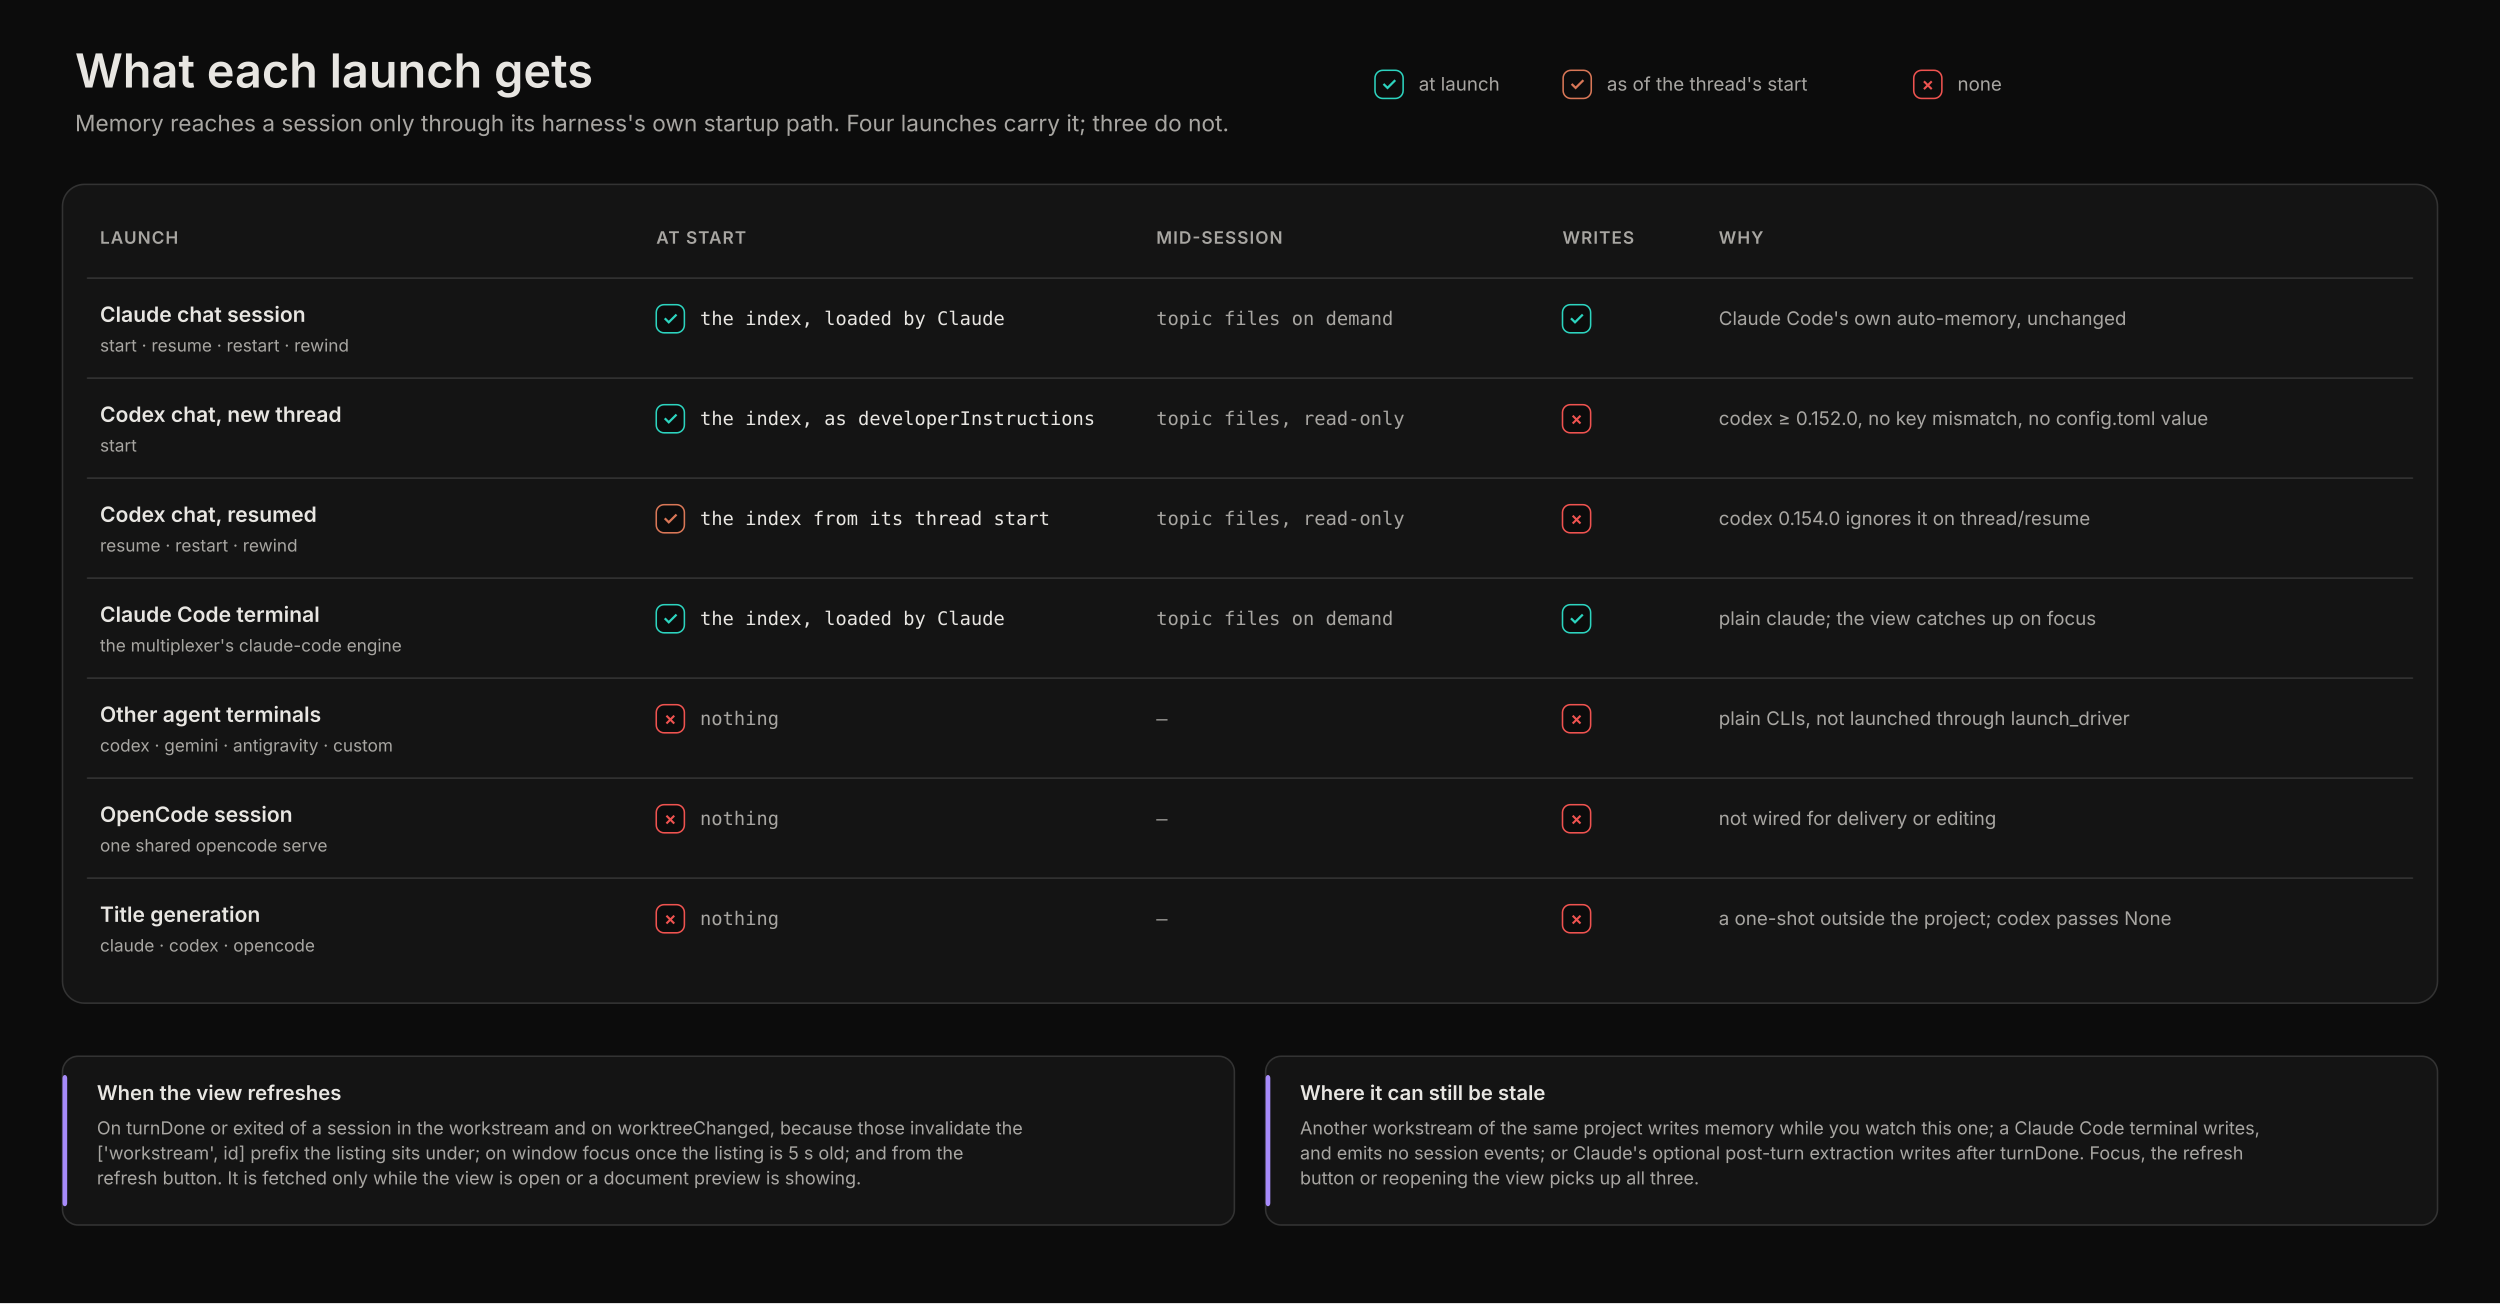
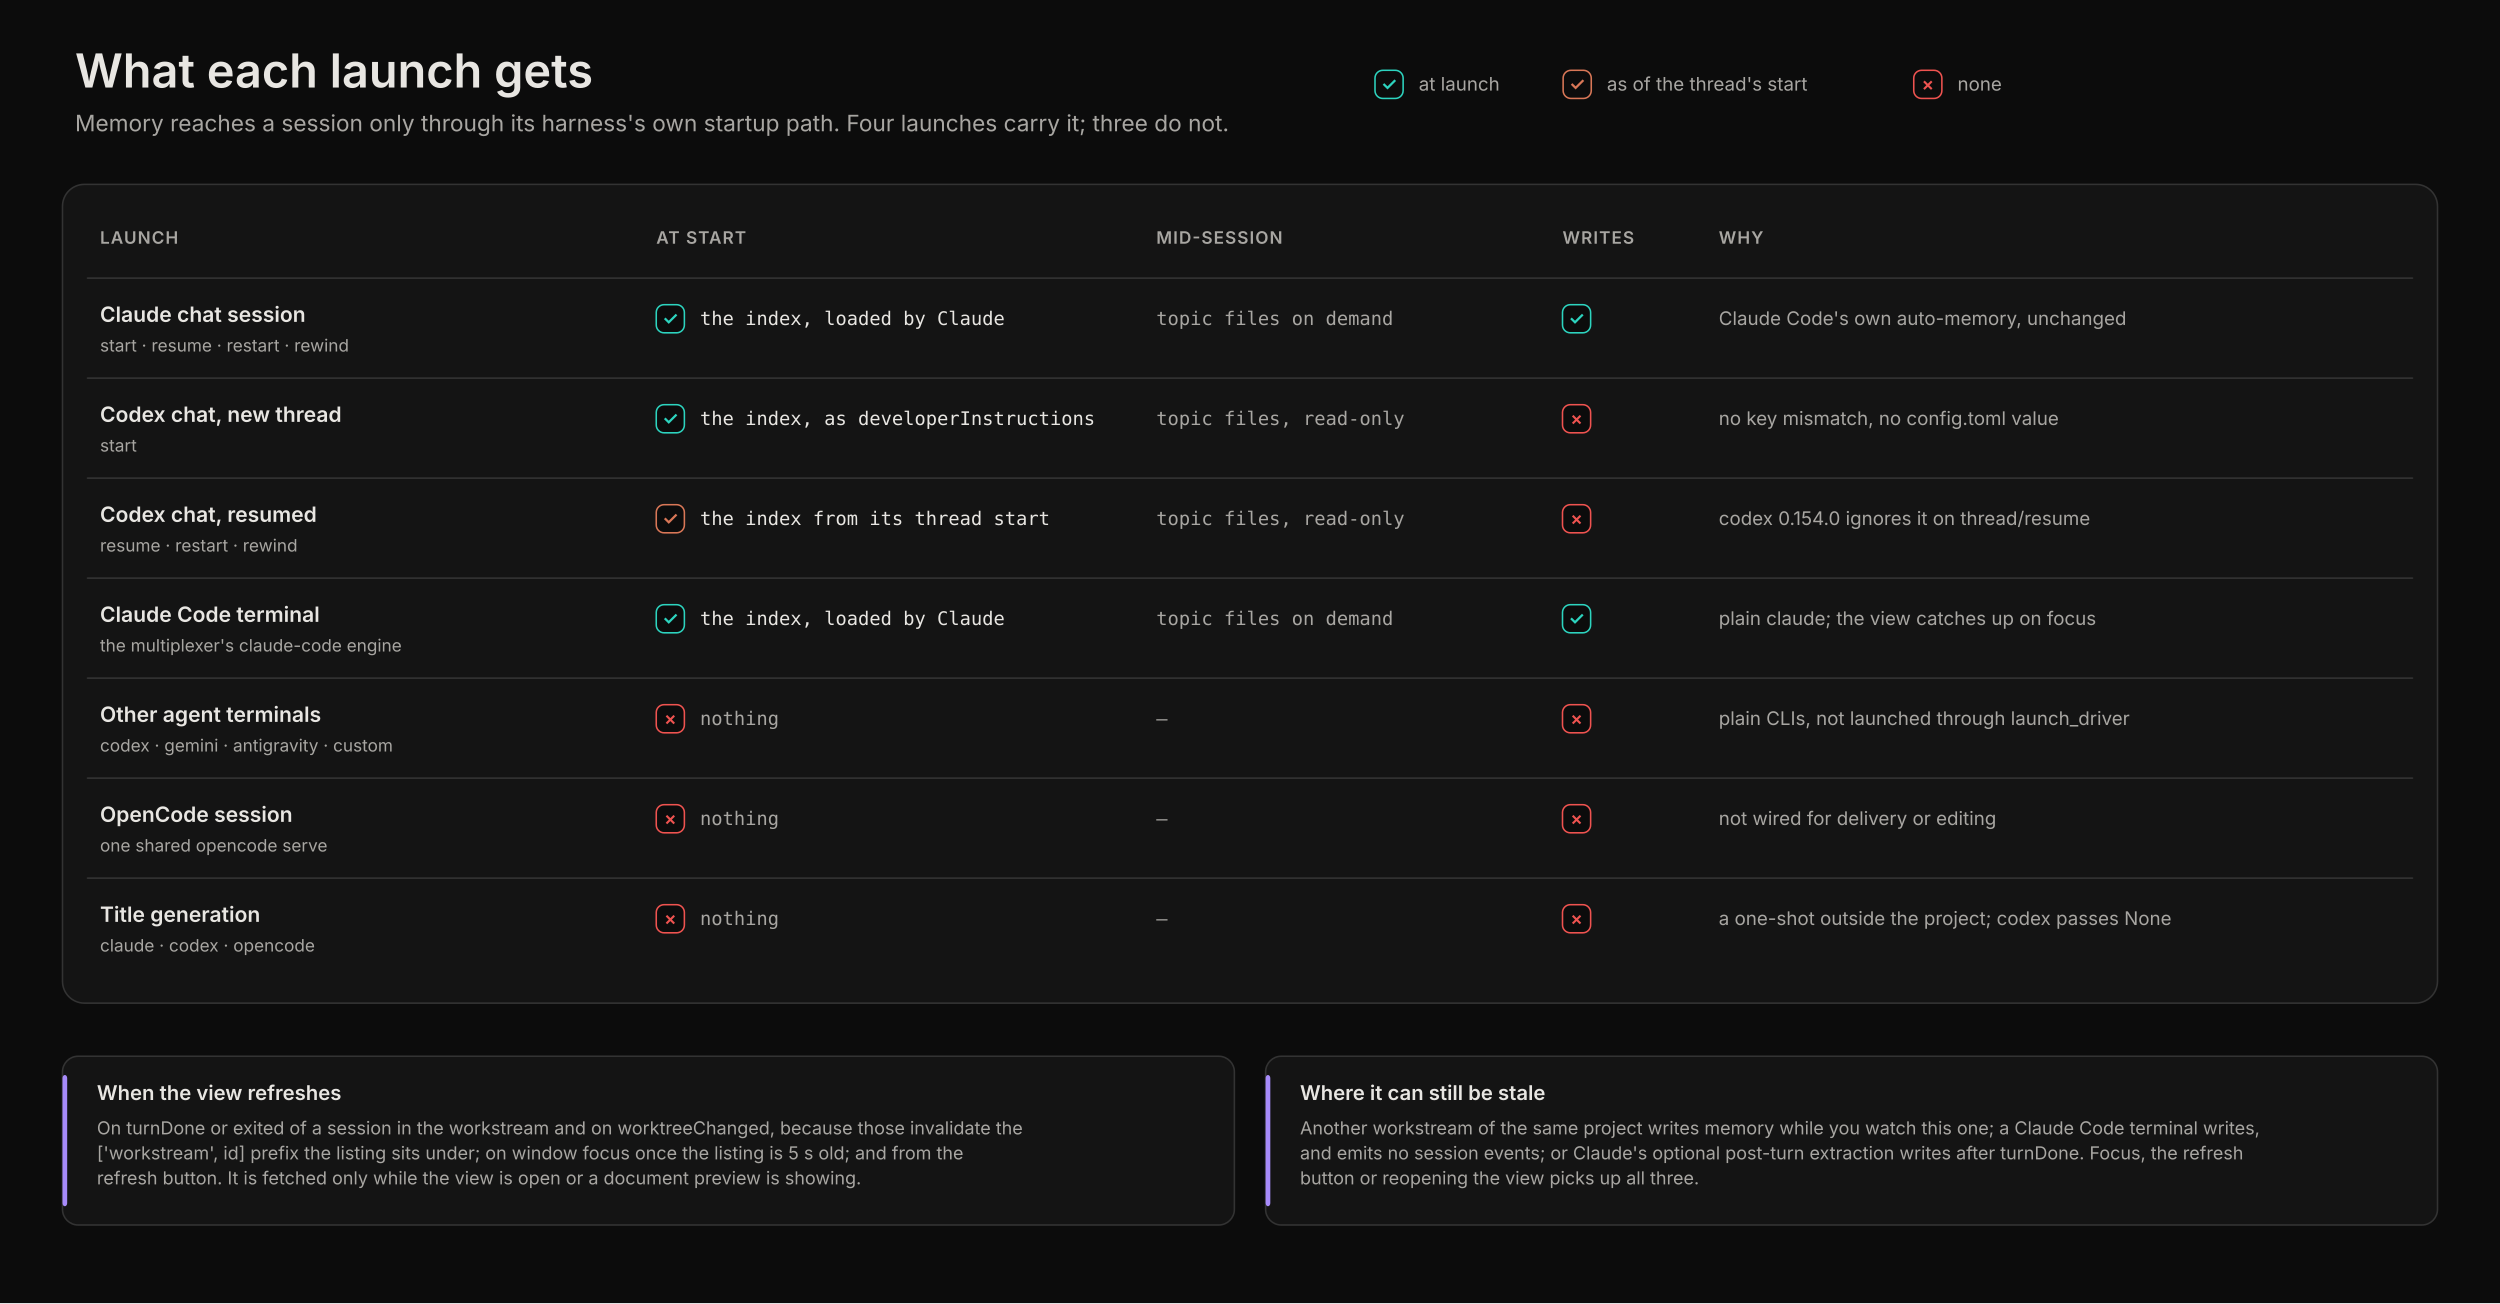
<svg xmlns="http://www.w3.org/2000/svg" viewBox="0 0 1600 834" width="1600" height="834" style="display:block">
  <rect x="0" y="0" width="1600" height="834" style="fill:#0c0c0c" />
  <defs>
    <marker id="ah-blue" viewBox="0 0 10 10" refX="9.2" refY="5" markerWidth="7" markerHeight="7" orient="auto-start-reverse">
      <path d="M 0 1.2 L 9.4 5 L 0 8.8 z" fill="#60a5fa" />
    </marker>
    <marker id="ah-accent" viewBox="0 0 10 10" refX="9.2" refY="5" markerWidth="7" markerHeight="7" orient="auto-start-reverse">
      <path d="M 0 1.2 L 9.4 5 L 0 8.8 z" fill="#d97757" />
    </marker>
    <marker id="ah-teal" viewBox="0 0 10 10" refX="9.2" refY="5" markerWidth="7" markerHeight="7" orient="auto-start-reverse">
      <path d="M 0 1.2 L 9.4 5 L 0 8.8 z" fill="#2dd4bf" />
    </marker>
    <marker id="ah-violet" viewBox="0 0 10 10" refX="9.2" refY="5" markerWidth="7" markerHeight="7" orient="auto-start-reverse">
      <path d="M 0 1.2 L 9.4 5 L 0 8.8 z" fill="#a78bfa" />
    </marker>
    <marker id="ah-bad" viewBox="0 0 10 10" refX="9.2" refY="5" markerWidth="7" markerHeight="7" orient="auto-start-reverse">
      <path d="M 0 1.2 L 9.4 5 L 0 8.8 z" fill="#ef5350" />
    </marker>
    <marker id="ah-dim" viewBox="0 0 10 10" refX="9.2" refY="5" markerWidth="7" markerHeight="7" orient="auto-start-reverse">
      <path d="M 0 1.2 L 9.4 5 L 0 8.8 z" fill="#a8a6a2" />
    </marker>
  </defs>
  <text x="48.0" y="56.0" text-anchor="start" style="font-family:'Inter','Inter Variable',system-ui,-apple-system,'Segoe UI',sans-serif;font-size:30px;font-weight:600;fill:#e8e6e2">What each launch gets</text>
  <text x="48.0" y="84.0" text-anchor="start" style="font-family:'Inter','Inter Variable',system-ui,-apple-system,'Segoe UI',sans-serif;font-size:14.5px;font-weight:400;fill:#a8a6a2">Memory reaches a session only through its harness's own startup path. Four launches carry it; three do not.</text>
  <rect x="880.0" y="45.0" width="18.0" height="18.0" rx="5" style="fill:#0c0c0c;stroke:#2dd4bf;stroke-width:1" />
  <text x="889.0" y="58.0" text-anchor="middle" style="font-family:'Inter','Inter Variable',system-ui,-apple-system,'Segoe UI',sans-serif;font-size:12px;font-weight:600;fill:#2dd4bf">✓</text>
  <text x="908.0" y="58.0" text-anchor="start" style="font-family:'Inter','Inter Variable',system-ui,-apple-system,'Segoe UI',sans-serif;font-size:12px;font-weight:400;fill:#a8a6a2">at launch</text>
  <rect x="1000.4" y="45.0" width="18.0" height="18.0" rx="5" style="fill:#0c0c0c;stroke:#d97757;stroke-width:1" />
  <text x="1009.4" y="58.0" text-anchor="middle" style="font-family:'Inter','Inter Variable',system-ui,-apple-system,'Segoe UI',sans-serif;font-size:12px;font-weight:600;fill:#d97757">✓</text>
  <text x="1028.4" y="58.0" text-anchor="start" style="font-family:'Inter','Inter Variable',system-ui,-apple-system,'Segoe UI',sans-serif;font-size:12px;font-weight:400;fill:#a8a6a2">as of the thread's start</text>
  <rect x="1224.8" y="45.0" width="18.0" height="18.0" rx="5" style="fill:#0c0c0c;stroke:#ef5350;stroke-width:1" />
  <text x="1233.8" y="58.0" text-anchor="middle" style="font-family:'Inter','Inter Variable',system-ui,-apple-system,'Segoe UI',sans-serif;font-size:12px;font-weight:600;fill:#ef5350">×</text>
  <text x="1252.8" y="58.0" text-anchor="start" style="font-family:'Inter','Inter Variable',system-ui,-apple-system,'Segoe UI',sans-serif;font-size:12px;font-weight:400;fill:#a8a6a2">none</text>
  <rect x="40.0" y="118.0" width="1520.0" height="524.0" rx="14" style="fill:#141414;stroke:#333333;stroke-width:1" />
  <text x="64.0" y="156.0" text-anchor="start" style="font-family:'Inter','Inter Variable',system-ui,-apple-system,'Segoe UI',sans-serif;font-size:11px;font-weight:600;fill:#a8a6a2" letter-spacing="0.06em">LAUNCH</text>
  <text x="420.0" y="156.0" text-anchor="start" style="font-family:'Inter','Inter Variable',system-ui,-apple-system,'Segoe UI',sans-serif;font-size:11px;font-weight:600;fill:#a8a6a2" letter-spacing="0.06em">AT START</text>
  <text x="740.0" y="156.0" text-anchor="start" style="font-family:'Inter','Inter Variable',system-ui,-apple-system,'Segoe UI',sans-serif;font-size:11px;font-weight:600;fill:#a8a6a2" letter-spacing="0.06em">MID-SESSION</text>
  <text x="1000.0" y="156.0" text-anchor="start" style="font-family:'Inter','Inter Variable',system-ui,-apple-system,'Segoe UI',sans-serif;font-size:11px;font-weight:600;fill:#a8a6a2" letter-spacing="0.06em">WRITES</text>
  <text x="1100.0" y="156.0" text-anchor="start" style="font-family:'Inter','Inter Variable',system-ui,-apple-system,'Segoe UI',sans-serif;font-size:11px;font-weight:600;fill:#a8a6a2" letter-spacing="0.06em">WHY</text>
  <line x1="56.0" y1="178.0" x2="1544.0" y2="178.0" style="stroke:#333333;stroke-width:1;stroke-linecap:round" />
  <text x="64.0" y="206.0" text-anchor="start" style="font-family:'Inter','Inter Variable',system-ui,-apple-system,'Segoe UI',sans-serif;font-size:13.5px;font-weight:600;fill:#e8e6e2">Claude chat session</text>
  <text x="64.0" y="225.0" text-anchor="start" style="font-family:'Inter','Inter Variable',system-ui,-apple-system,'Segoe UI',sans-serif;font-size:11px;font-weight:400;fill:#a8a6a2">start · resume · restart · rewind</text>
  <rect x="420.0" y="195.0" width="18.0" height="18.0" rx="5" style="fill:#0c0c0c;stroke:#2dd4bf;stroke-width:1" />
  <text x="429.0" y="208.0" text-anchor="middle" style="font-family:'Inter','Inter Variable',system-ui,-apple-system,'Segoe UI',sans-serif;font-size:12px;font-weight:600;fill:#2dd4bf">✓</text>
  <text x="448.0" y="208.0" text-anchor="start" style="font-family:'JetBrains Mono','JetBrains Mono Variable',ui-monospace,SFMono-Regular,Menlo,monospace;font-size:12px;font-weight:400;fill:#e8e6e2">the index, loaded by Claude</text>
  <text x="740.0" y="208.0" text-anchor="start" style="font-family:'JetBrains Mono','JetBrains Mono Variable',ui-monospace,SFMono-Regular,Menlo,monospace;font-size:12px;font-weight:400;fill:#a8a6a2">topic files on demand</text>
  <rect x="1000.0" y="195.0" width="18.0" height="18.0" rx="5" style="fill:#0c0c0c;stroke:#2dd4bf;stroke-width:1" />
  <text x="1009.0" y="208.0" text-anchor="middle" style="font-family:'Inter','Inter Variable',system-ui,-apple-system,'Segoe UI',sans-serif;font-size:12px;font-weight:600;fill:#2dd4bf">✓</text>
  <text x="1100.0" y="208.0" text-anchor="start" style="font-family:'Inter','Inter Variable',system-ui,-apple-system,'Segoe UI',sans-serif;font-size:12px;font-weight:400;fill:#a8a6a2">Claude Code's own auto-memory, unchanged</text>
  <line x1="56.0" y1="242.0" x2="1544.0" y2="242.0" style="stroke:#333333;stroke-width:1;stroke-linecap:round" />
  <text x="64.0" y="270.0" text-anchor="start" style="font-family:'Inter','Inter Variable',system-ui,-apple-system,'Segoe UI',sans-serif;font-size:13.5px;font-weight:600;fill:#e8e6e2">Codex chat, new thread</text>
  <text x="64.0" y="289.0" text-anchor="start" style="font-family:'Inter','Inter Variable',system-ui,-apple-system,'Segoe UI',sans-serif;font-size:11px;font-weight:400;fill:#a8a6a2">start</text>
  <rect x="420.0" y="259.0" width="18.0" height="18.0" rx="5" style="fill:#0c0c0c;stroke:#2dd4bf;stroke-width:1" />
  <text x="429.0" y="272.0" text-anchor="middle" style="font-family:'Inter','Inter Variable',system-ui,-apple-system,'Segoe UI',sans-serif;font-size:12px;font-weight:600;fill:#2dd4bf">✓</text>
  <text x="448.0" y="272.0" text-anchor="start" style="font-family:'JetBrains Mono','JetBrains Mono Variable',ui-monospace,SFMono-Regular,Menlo,monospace;font-size:12px;font-weight:400;fill:#e8e6e2">the index, as developerInstructions</text>
  <text x="740.0" y="272.0" text-anchor="start" style="font-family:'JetBrains Mono','JetBrains Mono Variable',ui-monospace,SFMono-Regular,Menlo,monospace;font-size:12px;font-weight:400;fill:#a8a6a2">topic files, read-only</text>
  <rect x="1000.0" y="259.0" width="18.0" height="18.0" rx="5" style="fill:#0c0c0c;stroke:#ef5350;stroke-width:1" />
  <text x="1009.0" y="272.0" text-anchor="middle" style="font-family:'Inter','Inter Variable',system-ui,-apple-system,'Segoe UI',sans-serif;font-size:12px;font-weight:600;fill:#ef5350">×</text>
-   <text x="1100.0" y="272.0" text-anchor="start" style="font-family:'Inter','Inter Variable',system-ui,-apple-system,'Segoe UI',sans-serif;font-size:12px;font-weight:400;fill:#a8a6a2">codex ≥ 0.152.0, no key mismatch, no config.toml value</text>
+   <text x="1100.0" y="272.0" text-anchor="start" style="font-family:'Inter','Inter Variable',system-ui,-apple-system,'Segoe UI',sans-serif;font-size:12px;font-weight:400;fill:#a8a6a2">no key mismatch, no config.toml value</text>
  <line x1="56.0" y1="306.0" x2="1544.0" y2="306.0" style="stroke:#333333;stroke-width:1;stroke-linecap:round" />
  <text x="64.0" y="334.0" text-anchor="start" style="font-family:'Inter','Inter Variable',system-ui,-apple-system,'Segoe UI',sans-serif;font-size:13.5px;font-weight:600;fill:#e8e6e2">Codex chat, resumed</text>
  <text x="64.0" y="353.0" text-anchor="start" style="font-family:'Inter','Inter Variable',system-ui,-apple-system,'Segoe UI',sans-serif;font-size:11px;font-weight:400;fill:#a8a6a2">resume · restart · rewind</text>
  <rect x="420.0" y="323.0" width="18.0" height="18.0" rx="5" style="fill:#0c0c0c;stroke:#d97757;stroke-width:1" />
  <text x="429.0" y="336.0" text-anchor="middle" style="font-family:'Inter','Inter Variable',system-ui,-apple-system,'Segoe UI',sans-serif;font-size:12px;font-weight:600;fill:#d97757">✓</text>
  <text x="448.0" y="336.0" text-anchor="start" style="font-family:'JetBrains Mono','JetBrains Mono Variable',ui-monospace,SFMono-Regular,Menlo,monospace;font-size:12px;font-weight:400;fill:#e8e6e2">the index from its thread start</text>
  <text x="740.0" y="336.0" text-anchor="start" style="font-family:'JetBrains Mono','JetBrains Mono Variable',ui-monospace,SFMono-Regular,Menlo,monospace;font-size:12px;font-weight:400;fill:#a8a6a2">topic files, read-only</text>
  <rect x="1000.0" y="323.0" width="18.0" height="18.0" rx="5" style="fill:#0c0c0c;stroke:#ef5350;stroke-width:1" />
  <text x="1009.0" y="336.0" text-anchor="middle" style="font-family:'Inter','Inter Variable',system-ui,-apple-system,'Segoe UI',sans-serif;font-size:12px;font-weight:600;fill:#ef5350">×</text>
  <text x="1100.0" y="336.0" text-anchor="start" style="font-family:'Inter','Inter Variable',system-ui,-apple-system,'Segoe UI',sans-serif;font-size:12px;font-weight:400;fill:#a8a6a2">codex 0.154.0 ignores it on thread/resume</text>
  <line x1="56.0" y1="370.0" x2="1544.0" y2="370.0" style="stroke:#333333;stroke-width:1;stroke-linecap:round" />
  <text x="64.0" y="398.0" text-anchor="start" style="font-family:'Inter','Inter Variable',system-ui,-apple-system,'Segoe UI',sans-serif;font-size:13.5px;font-weight:600;fill:#e8e6e2">Claude Code terminal</text>
  <text x="64.0" y="417.0" text-anchor="start" style="font-family:'Inter','Inter Variable',system-ui,-apple-system,'Segoe UI',sans-serif;font-size:11px;font-weight:400;fill:#a8a6a2">the multiplexer's claude-code engine</text>
  <rect x="420.0" y="387.0" width="18.0" height="18.0" rx="5" style="fill:#0c0c0c;stroke:#2dd4bf;stroke-width:1" />
  <text x="429.0" y="400.0" text-anchor="middle" style="font-family:'Inter','Inter Variable',system-ui,-apple-system,'Segoe UI',sans-serif;font-size:12px;font-weight:600;fill:#2dd4bf">✓</text>
  <text x="448.0" y="400.0" text-anchor="start" style="font-family:'JetBrains Mono','JetBrains Mono Variable',ui-monospace,SFMono-Regular,Menlo,monospace;font-size:12px;font-weight:400;fill:#e8e6e2">the index, loaded by Claude</text>
  <text x="740.0" y="400.0" text-anchor="start" style="font-family:'JetBrains Mono','JetBrains Mono Variable',ui-monospace,SFMono-Regular,Menlo,monospace;font-size:12px;font-weight:400;fill:#a8a6a2">topic files on demand</text>
  <rect x="1000.0" y="387.0" width="18.0" height="18.0" rx="5" style="fill:#0c0c0c;stroke:#2dd4bf;stroke-width:1" />
  <text x="1009.0" y="400.0" text-anchor="middle" style="font-family:'Inter','Inter Variable',system-ui,-apple-system,'Segoe UI',sans-serif;font-size:12px;font-weight:600;fill:#2dd4bf">✓</text>
  <text x="1100.0" y="400.0" text-anchor="start" style="font-family:'Inter','Inter Variable',system-ui,-apple-system,'Segoe UI',sans-serif;font-size:12px;font-weight:400;fill:#a8a6a2">plain claude; the view catches up on focus</text>
  <line x1="56.0" y1="434.0" x2="1544.0" y2="434.0" style="stroke:#333333;stroke-width:1;stroke-linecap:round" />
  <text x="64.0" y="462.0" text-anchor="start" style="font-family:'Inter','Inter Variable',system-ui,-apple-system,'Segoe UI',sans-serif;font-size:13.5px;font-weight:600;fill:#e8e6e2">Other agent terminals</text>
  <text x="64.0" y="481.0" text-anchor="start" style="font-family:'Inter','Inter Variable',system-ui,-apple-system,'Segoe UI',sans-serif;font-size:11px;font-weight:400;fill:#a8a6a2">codex · gemini · antigravity · custom</text>
  <rect x="420.0" y="451.0" width="18.0" height="18.0" rx="5" style="fill:#0c0c0c;stroke:#ef5350;stroke-width:1" />
  <text x="429.0" y="464.0" text-anchor="middle" style="font-family:'Inter','Inter Variable',system-ui,-apple-system,'Segoe UI',sans-serif;font-size:12px;font-weight:600;fill:#ef5350">×</text>
  <text x="448.0" y="464.0" text-anchor="start" style="font-family:'JetBrains Mono','JetBrains Mono Variable',ui-monospace,SFMono-Regular,Menlo,monospace;font-size:12px;font-weight:400;fill:#a8a6a2">nothing</text>
  <text x="740.0" y="464.0" text-anchor="start" style="font-family:'JetBrains Mono','JetBrains Mono Variable',ui-monospace,SFMono-Regular,Menlo,monospace;font-size:12px;font-weight:400;fill:#a8a6a2">—</text>
  <rect x="1000.0" y="451.0" width="18.0" height="18.0" rx="5" style="fill:#0c0c0c;stroke:#ef5350;stroke-width:1" />
  <text x="1009.0" y="464.0" text-anchor="middle" style="font-family:'Inter','Inter Variable',system-ui,-apple-system,'Segoe UI',sans-serif;font-size:12px;font-weight:600;fill:#ef5350">×</text>
  <text x="1100.0" y="464.0" text-anchor="start" style="font-family:'Inter','Inter Variable',system-ui,-apple-system,'Segoe UI',sans-serif;font-size:12px;font-weight:400;fill:#a8a6a2">plain CLIs, not launched through launch_driver</text>
  <line x1="56.0" y1="498.0" x2="1544.0" y2="498.0" style="stroke:#333333;stroke-width:1;stroke-linecap:round" />
  <text x="64.0" y="526.0" text-anchor="start" style="font-family:'Inter','Inter Variable',system-ui,-apple-system,'Segoe UI',sans-serif;font-size:13.5px;font-weight:600;fill:#e8e6e2">OpenCode session</text>
  <text x="64.0" y="545.0" text-anchor="start" style="font-family:'Inter','Inter Variable',system-ui,-apple-system,'Segoe UI',sans-serif;font-size:11px;font-weight:400;fill:#a8a6a2">one shared opencode serve</text>
  <rect x="420.0" y="515.0" width="18.0" height="18.0" rx="5" style="fill:#0c0c0c;stroke:#ef5350;stroke-width:1" />
  <text x="429.0" y="528.0" text-anchor="middle" style="font-family:'Inter','Inter Variable',system-ui,-apple-system,'Segoe UI',sans-serif;font-size:12px;font-weight:600;fill:#ef5350">×</text>
  <text x="448.0" y="528.0" text-anchor="start" style="font-family:'JetBrains Mono','JetBrains Mono Variable',ui-monospace,SFMono-Regular,Menlo,monospace;font-size:12px;font-weight:400;fill:#a8a6a2">nothing</text>
  <text x="740.0" y="528.0" text-anchor="start" style="font-family:'JetBrains Mono','JetBrains Mono Variable',ui-monospace,SFMono-Regular,Menlo,monospace;font-size:12px;font-weight:400;fill:#a8a6a2">—</text>
  <rect x="1000.0" y="515.0" width="18.0" height="18.0" rx="5" style="fill:#0c0c0c;stroke:#ef5350;stroke-width:1" />
  <text x="1009.0" y="528.0" text-anchor="middle" style="font-family:'Inter','Inter Variable',system-ui,-apple-system,'Segoe UI',sans-serif;font-size:12px;font-weight:600;fill:#ef5350">×</text>
  <text x="1100.0" y="528.0" text-anchor="start" style="font-family:'Inter','Inter Variable',system-ui,-apple-system,'Segoe UI',sans-serif;font-size:12px;font-weight:400;fill:#a8a6a2">not wired for delivery or editing</text>
  <line x1="56.0" y1="562.0" x2="1544.0" y2="562.0" style="stroke:#333333;stroke-width:1;stroke-linecap:round" />
  <text x="64.0" y="590.0" text-anchor="start" style="font-family:'Inter','Inter Variable',system-ui,-apple-system,'Segoe UI',sans-serif;font-size:13.5px;font-weight:600;fill:#e8e6e2">Title generation</text>
  <text x="64.0" y="609.0" text-anchor="start" style="font-family:'Inter','Inter Variable',system-ui,-apple-system,'Segoe UI',sans-serif;font-size:11px;font-weight:400;fill:#a8a6a2">claude · codex · opencode</text>
  <rect x="420.0" y="579.0" width="18.0" height="18.0" rx="5" style="fill:#0c0c0c;stroke:#ef5350;stroke-width:1" />
  <text x="429.0" y="592.0" text-anchor="middle" style="font-family:'Inter','Inter Variable',system-ui,-apple-system,'Segoe UI',sans-serif;font-size:12px;font-weight:600;fill:#ef5350">×</text>
  <text x="448.0" y="592.0" text-anchor="start" style="font-family:'JetBrains Mono','JetBrains Mono Variable',ui-monospace,SFMono-Regular,Menlo,monospace;font-size:12px;font-weight:400;fill:#a8a6a2">nothing</text>
  <text x="740.0" y="592.0" text-anchor="start" style="font-family:'JetBrains Mono','JetBrains Mono Variable',ui-monospace,SFMono-Regular,Menlo,monospace;font-size:12px;font-weight:400;fill:#a8a6a2">—</text>
  <rect x="1000.0" y="579.0" width="18.0" height="18.0" rx="5" style="fill:#0c0c0c;stroke:#ef5350;stroke-width:1" />
  <text x="1009.0" y="592.0" text-anchor="middle" style="font-family:'Inter','Inter Variable',system-ui,-apple-system,'Segoe UI',sans-serif;font-size:12px;font-weight:600;fill:#ef5350">×</text>
  <text x="1100.0" y="592.0" text-anchor="start" style="font-family:'Inter','Inter Variable',system-ui,-apple-system,'Segoe UI',sans-serif;font-size:12px;font-weight:400;fill:#a8a6a2">a one-shot outside the project; codex passes None</text>
  <rect x="40.0" y="676.0" width="750.0" height="108.0" rx="10" style="fill:#141414;stroke:#333333;stroke-width:1" />
  <rect x="40.0" y="688.0" width="3.0" height="84.0" rx="2" style="fill:#a78bfa;stroke:none;stroke-width:1" />
  <text x="62.0" y="704.0" text-anchor="start" style="font-family:'Inter','Inter Variable',system-ui,-apple-system,'Segoe UI',sans-serif;font-size:13px;font-weight:600;fill:#e8e6e2">When the view refreshes</text>
  <text x="62.0" y="726.0" text-anchor="start" style="font-family:'Inter','Inter Variable',system-ui,-apple-system,'Segoe UI',sans-serif;font-size:11.5px;font-weight:400;fill:#a8a6a2">On turnDone or exited of a session in the workstream and on worktreeChanged, because those invalidate the</text>
  <text x="62.0" y="742.0" text-anchor="start" style="font-family:'Inter','Inter Variable',system-ui,-apple-system,'Segoe UI',sans-serif;font-size:11.5px;font-weight:400;fill:#a8a6a2">['workstream', id] prefix the listing sits under; on window focus once the listing is 5 s old; and from the</text>
  <text x="62.0" y="758.0" text-anchor="start" style="font-family:'Inter','Inter Variable',system-ui,-apple-system,'Segoe UI',sans-serif;font-size:11.5px;font-weight:400;fill:#a8a6a2">refresh button. It is fetched only while the view is open or a document preview is showing.</text>
  <rect x="810.0" y="676.0" width="750.0" height="108.0" rx="10" style="fill:#141414;stroke:#333333;stroke-width:1" />
  <rect x="810.0" y="688.0" width="3.0" height="84.0" rx="2" style="fill:#a78bfa;stroke:none;stroke-width:1" />
  <text x="832.0" y="704.0" text-anchor="start" style="font-family:'Inter','Inter Variable',system-ui,-apple-system,'Segoe UI',sans-serif;font-size:13px;font-weight:600;fill:#e8e6e2">Where it can still be stale</text>
  <text x="832.0" y="726.0" text-anchor="start" style="font-family:'Inter','Inter Variable',system-ui,-apple-system,'Segoe UI',sans-serif;font-size:11.5px;font-weight:400;fill:#a8a6a2">Another workstream of the same project writes memory while you watch this one; a Claude Code terminal writes,</text>
  <text x="832.0" y="742.0" text-anchor="start" style="font-family:'Inter','Inter Variable',system-ui,-apple-system,'Segoe UI',sans-serif;font-size:11.5px;font-weight:400;fill:#a8a6a2">and emits no session events; or Claude's optional post-turn extraction writes after turnDone. Focus, the refresh</text>
  <text x="832.0" y="758.0" text-anchor="start" style="font-family:'Inter','Inter Variable',system-ui,-apple-system,'Segoe UI',sans-serif;font-size:11.5px;font-weight:400;fill:#a8a6a2">button or reopening the view picks up all three.</text>
</svg>
